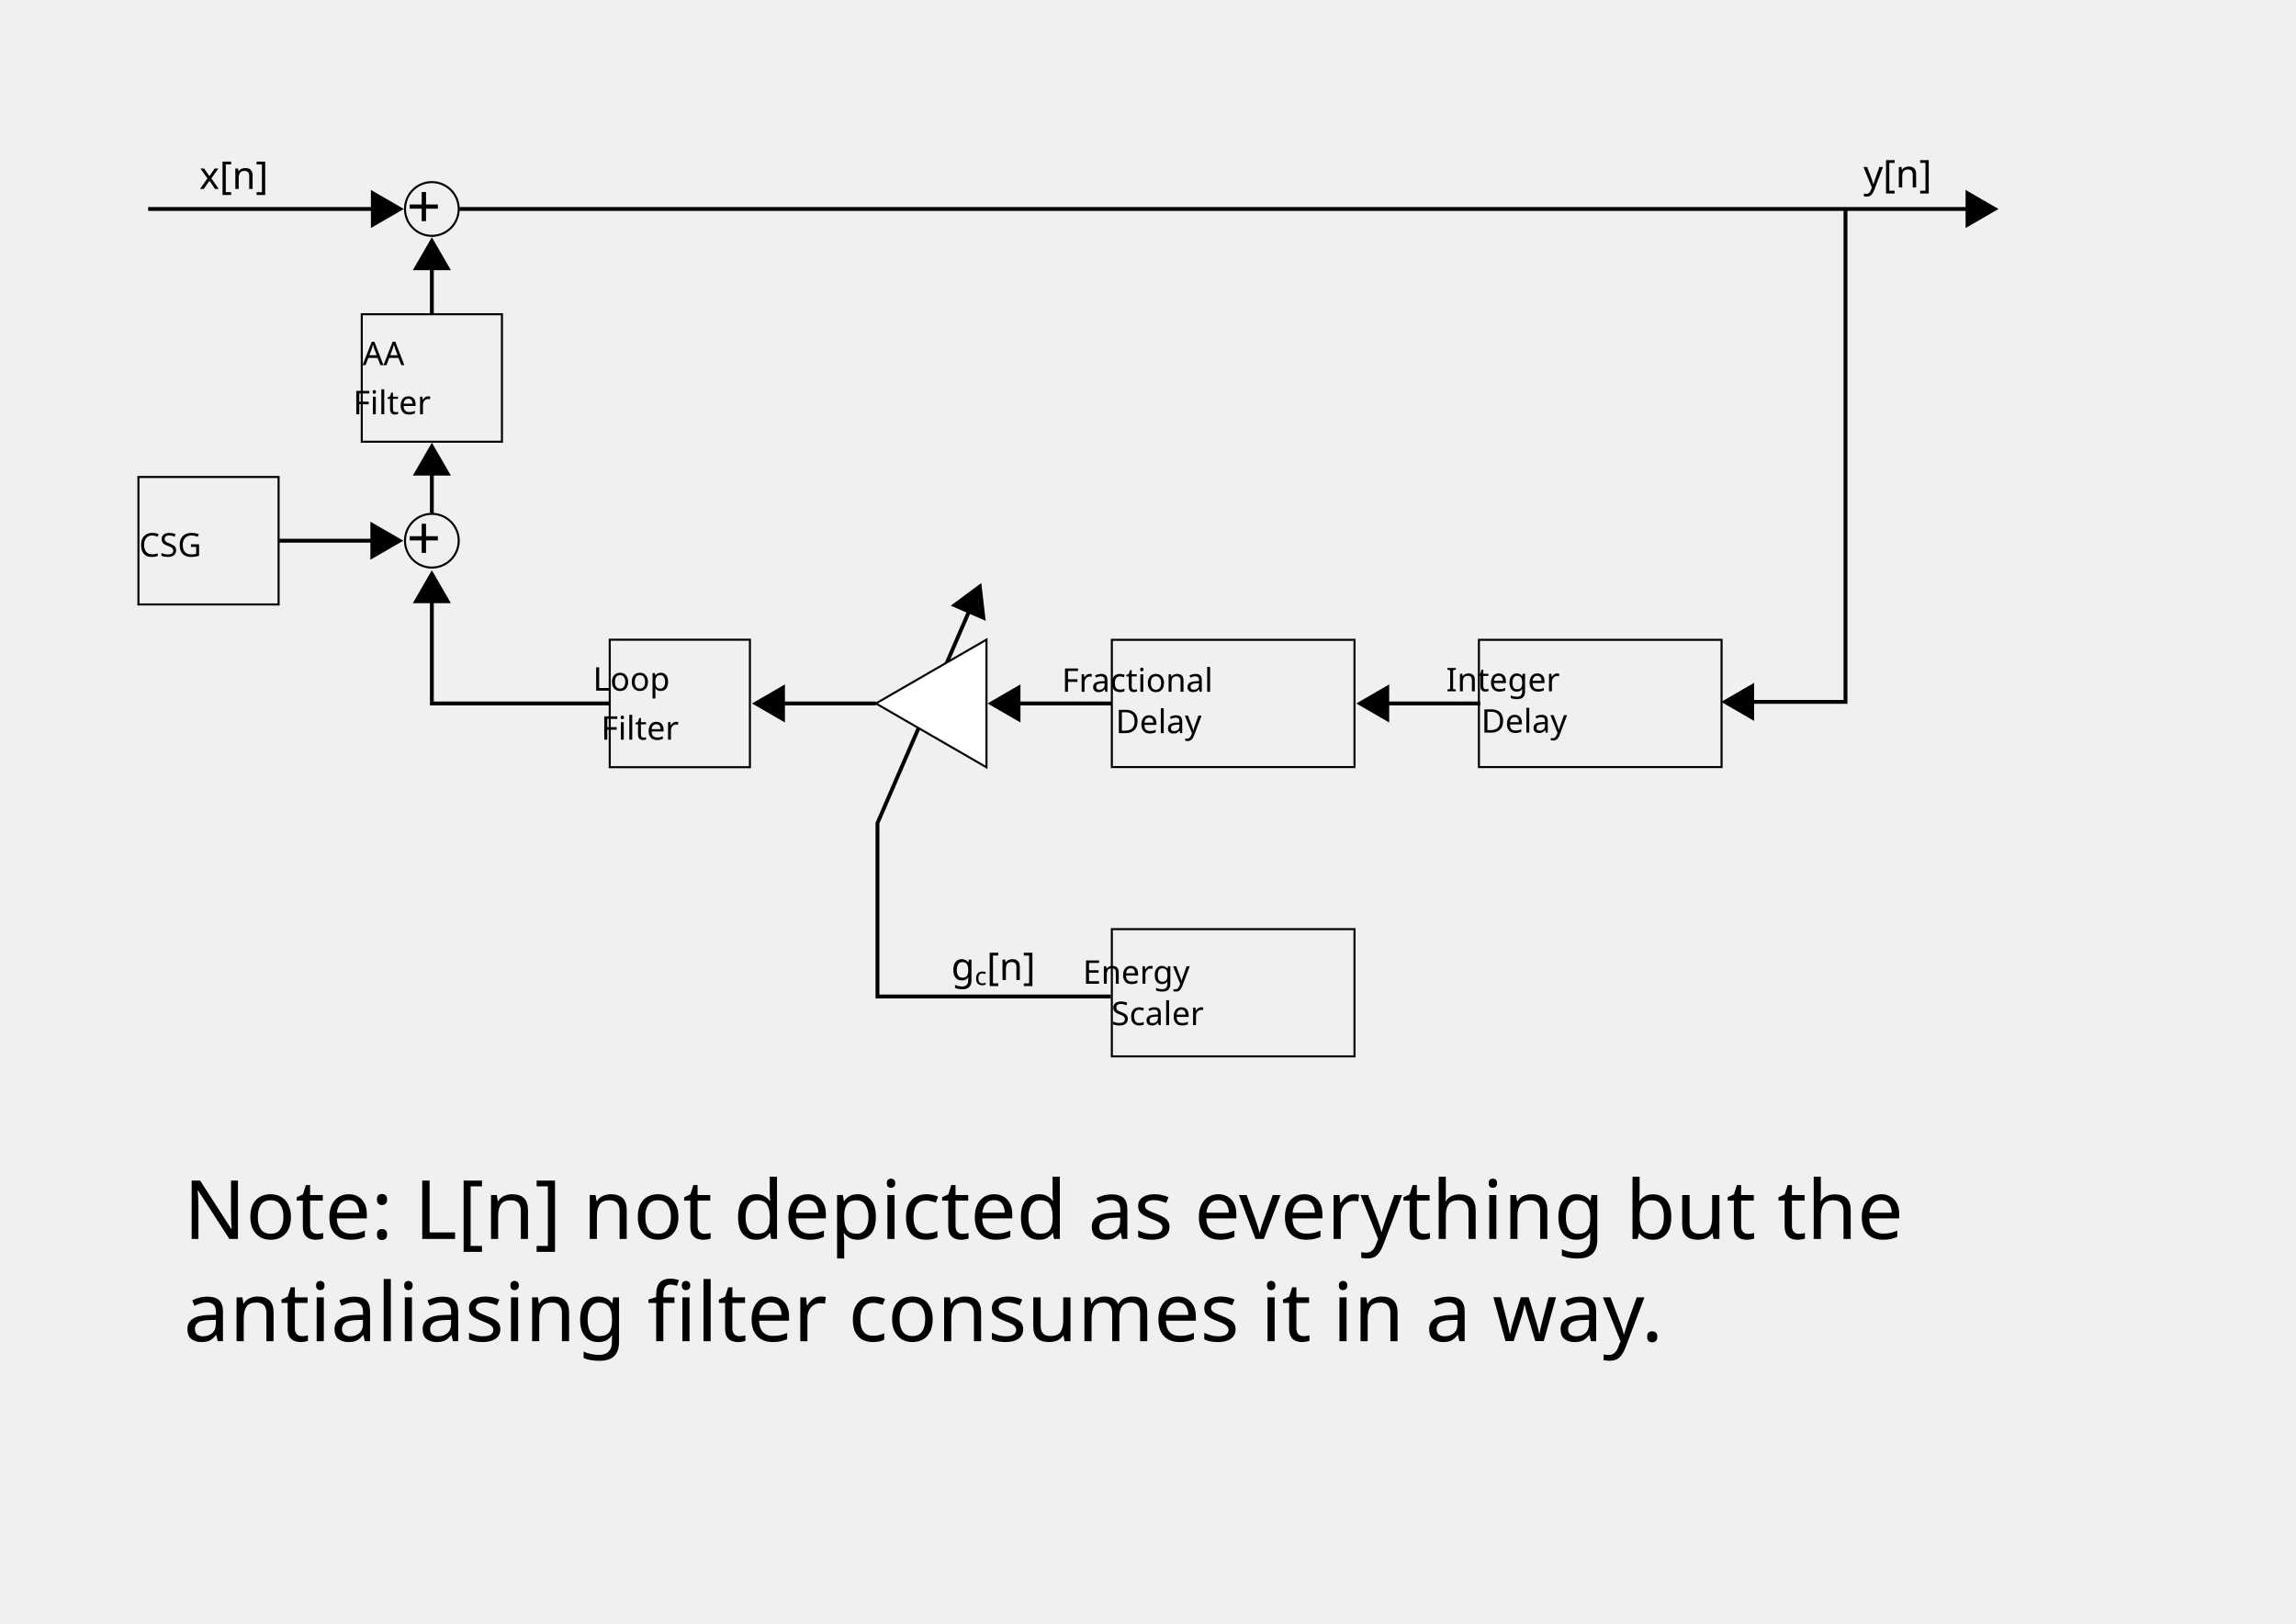
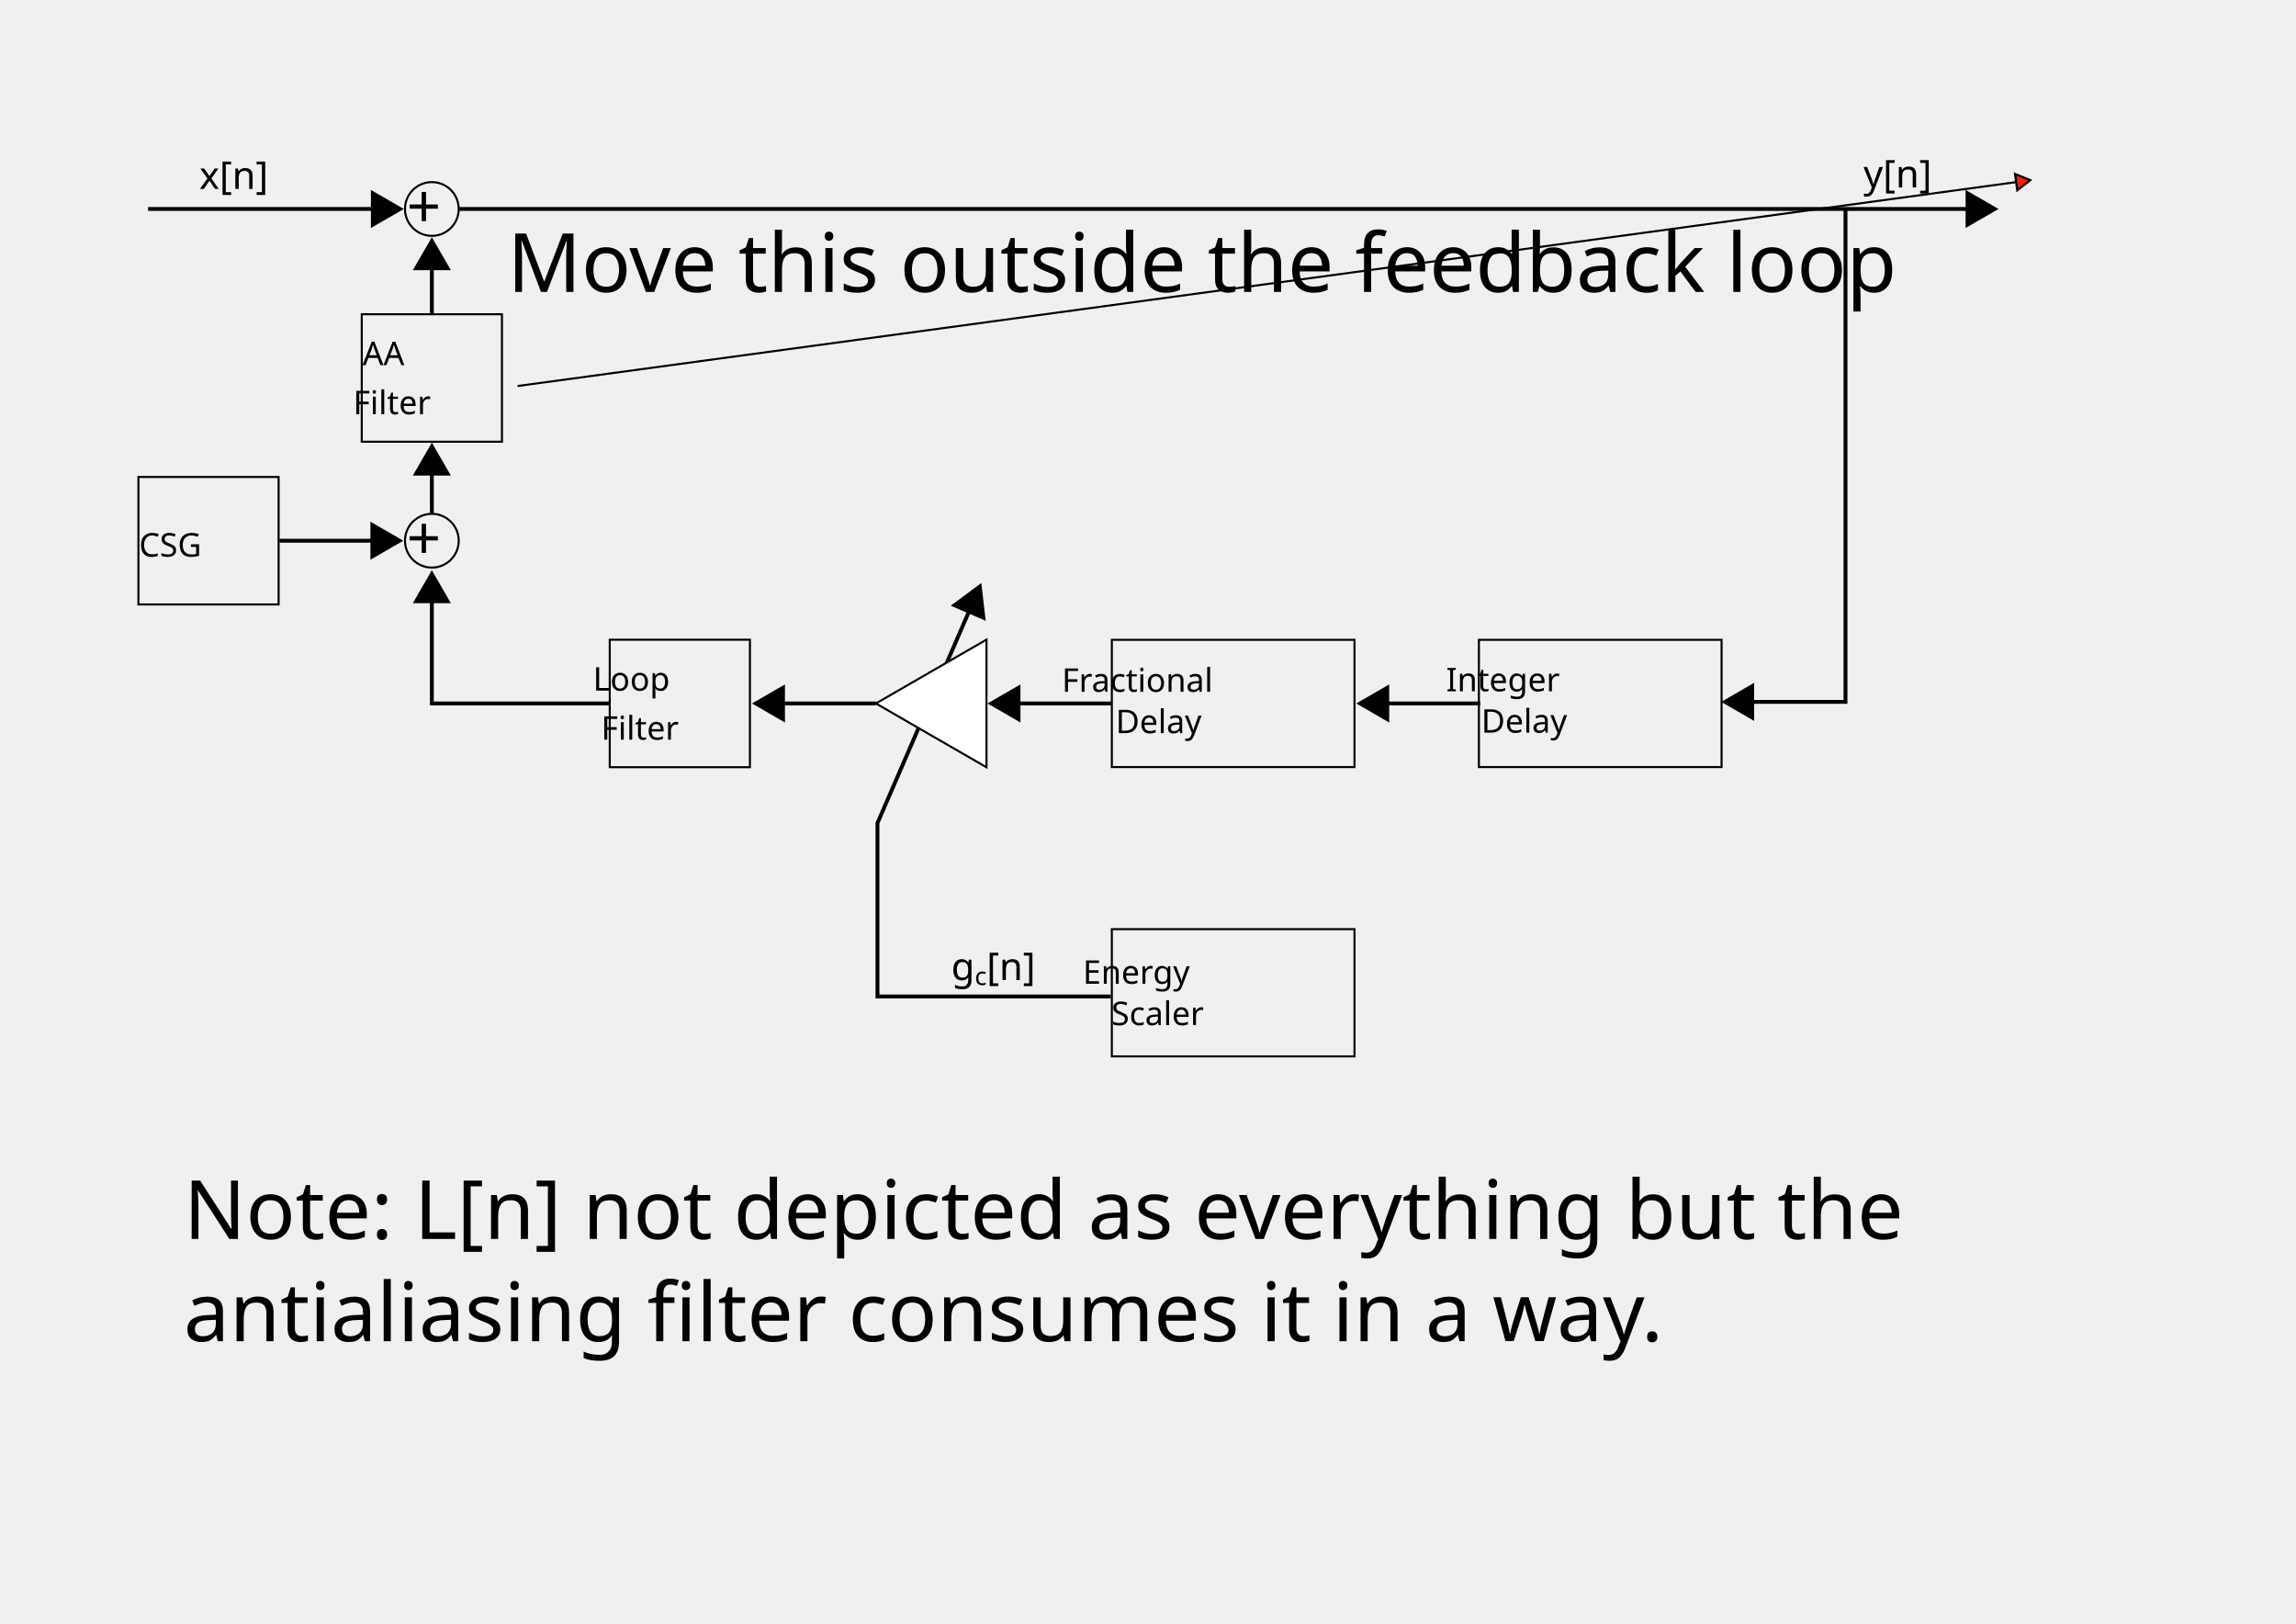
<svg xmlns="http://www.w3.org/2000/svg" width="297mm" height="210mm" viewBox="0 0 297 210" version="1.1" id="svg8">
  <defs id="defs2">
+     <marker style="overflow:visible" id="marker1026" refX="0.0" refY="0.0" orient="auto">
+       <path transform="scale(0.8)" style="fill-rule:evenodd;stroke:#000000;stroke-width:1pt;stroke-opacity:1;fill:#ff2200;fill-opacity:1" d="M 5.77,0.0 L -2.88,5.0 L -2.88,-5.0 L 5.77,0.0 z " id="path1024" />
+     </marker>
    <marker orient="auto" refY="0.0" refX="0.0" id="marker3910" style="overflow:visible">
      <path id="path3908" d="M 5.77,0.0 L -2.88,5.0 L -2.88,-5.0 L 5.77,0.0 z " style="fill-rule:evenodd;stroke:#000000;stroke-width:1pt;stroke-opacity:1;fill:#000000;fill-opacity:1" transform="scale(0.8)" />
    </marker>
    <marker style="overflow:visible" id="marker1593" refX="0.0" refY="0.0" orient="auto">
      <path transform="scale(0.8)" style="fill-rule:evenodd;stroke:#000000;stroke-width:1pt;stroke-opacity:1;fill:#000000;fill-opacity:1" d="M 5.77,0.0 L -2.88,5.0 L -2.88,-5.0 L 5.77,0.0 z " id="path1591" />
    </marker>
    <marker style="overflow:visible" id="marker1483" refX="0.0" refY="0.0" orient="auto">
      <path transform="scale(0.8)" style="fill-rule:evenodd;stroke:#000000;stroke-width:1pt;stroke-opacity:1;fill:#000000;fill-opacity:1" d="M 5.77,0.0 L -2.88,5.0 L -2.88,-5.0 L 5.77,0.0 z " id="path1481" />
    </marker>
    <marker orient="auto" refY="0.0" refX="0.0" id="Arrow2Lend" style="overflow:visible;">
      <path id="path932" style="fill-rule:evenodd;stroke-width:0.625;stroke-linejoin:round;stroke:#000000;stroke-opacity:1;fill:#000000;fill-opacity:1" d="M 8.719,4.034 L -2.207,0.016 L 8.719,-4.002 C 6.973,-1.63 6.983,1.616 8.719,4.034 z " transform="scale(1.1) rotate(180) translate(1,0)" />
    </marker>
    <marker style="overflow:visible" id="marker2074" refX="0.0" refY="0.0" orient="auto">
      <path transform="scale(0.8)" style="fill-rule:evenodd;stroke:#000000;stroke-width:1pt;stroke-opacity:1;fill:#000000;fill-opacity:1" d="M 5.77,0.0 L -2.88,5.0 L -2.88,-5.0 L 5.77,0.0 z " id="path2072" />
    </marker>
    <marker orient="auto" refY="0" refX="0" id="TriangleOutL" style="overflow:visible">
      <path id="path1033" d="M 5.77,0 -2.88,5 V -5 Z" style="fill:#000000;fill-opacity:1;fill-rule:evenodd;stroke:#000000;stroke-width:1pt;stroke-opacity:1" transform="scale(0.8)" />
    </marker>
    <marker style="overflow:visible" id="marker1593-4" refX="0" refY="0" orient="auto">
      <path transform="scale(0.8)" style="fill:#000000;fill-opacity:1;fill-rule:evenodd;stroke:#000000;stroke-width:1pt;stroke-opacity:1" d="M 5.77,0 -2.88,5 V -5 Z" id="path1591-5" />
    </marker>
    <marker style="overflow:visible" id="marker1593-9" refX="0" refY="0" orient="auto">
      <path transform="scale(0.8)" style="fill:#000000;fill-opacity:1;fill-rule:evenodd;stroke:#000000;stroke-width:1pt;stroke-opacity:1" d="M 5.77,0 -2.88,5 V -5 Z" id="path1591-8" />
    </marker>
    <marker style="overflow:visible" id="marker1593-2" refX="0" refY="0" orient="auto">
      <path transform="scale(0.8)" style="fill:#000000;fill-opacity:1;fill-rule:evenodd;stroke:#000000;stroke-width:1pt;stroke-opacity:1" d="M 5.77,0 -2.88,5 V -5 Z" id="path1591-85" />
    </marker>
    <marker style="overflow:visible" id="marker1593-1" refX="0" refY="0" orient="auto">
      <path transform="scale(0.8)" style="fill:#000000;fill-opacity:1;fill-rule:evenodd;stroke:#000000;stroke-width:1pt;stroke-opacity:1" d="M 5.77,0 -2.88,5 V -5 Z" id="path1591-9" />
    </marker>
    <marker style="overflow:visible" id="marker1593-1-6" refX="0" refY="0" orient="auto">
      <path transform="scale(0.8)" style="fill:#000000;fill-opacity:1;fill-rule:evenodd;stroke:#000000;stroke-width:1pt;stroke-opacity:1" d="M 5.77,0 -2.88,5 V -5 Z" id="path1591-9-2" />
    </marker>
    <marker style="overflow:visible" id="marker1593-1-1" refX="0" refY="0" orient="auto">
      <path transform="scale(0.8)" style="fill:#000000;fill-opacity:1;fill-rule:evenodd;stroke:#000000;stroke-width:1pt;stroke-opacity:1" d="M 5.77,0 -2.88,5 V -5 Z" id="path1591-9-3" />
    </marker>
    <marker style="overflow:visible" id="marker1593-9-9" refX="0" refY="0" orient="auto">
      <path transform="scale(0.8)" style="fill:#000000;fill-opacity:1;fill-rule:evenodd;stroke:#000000;stroke-width:1pt;stroke-opacity:1" d="M 5.77,0 -2.88,5 V -5 Z" id="path1591-8-1" />
    </marker>
    <marker orient="auto" refY="0" refX="0" id="marker1176-5" style="overflow:visible">
      <path id="path1053-0" d="M 5.77,0 -2.88,5 V -5 Z" style="fill:#000000;fill-opacity:1;fill-rule:evenodd;stroke:#000000;stroke-width:1pt;stroke-opacity:1" transform="scale(0.8)" />
    </marker>
    <marker orient="auto" refY="0" refX="0" id="marker1176-5-4" style="overflow:visible">
      <path id="path1053-0-7" d="M 5.77,0 -2.88,5 V -5 Z" style="fill:#000000;fill-opacity:1;fill-rule:evenodd;stroke:#000000;stroke-width:1pt;stroke-opacity:1" transform="scale(0.8)" />
    </marker>
  </defs>
  <g id="layer1" transform="translate(0,-87)">
    <g transform="translate(-111.0473,106.8837)" id="g1010-2">
      <text id="text1001-7" y="52.481" x="163.658" style="font-style:normal;font-weight:normal;font-size:10.583px;line-height:1.25;font-family:sans-serif;letter-spacing:0px;word-spacing:0px;fill:#000000;fill-opacity:1;stroke:none;stroke-width:0.265" xml:space="preserve">
        <tspan style="font-size:7.761px;stroke-width:0.265" y="52.481" x="163.658" id="tspan999-6">+</tspan>
      </text>
      <circle r="3.475" cy="50.048" cx="166.91" id="path1003-9" style="opacity:1;fill:none;fill-opacity:1;stroke:#000000;stroke-width:0.265;stroke-linecap:butt;stroke-linejoin:miter;stroke-miterlimit:4;stroke-dasharray:none;stroke-dashoffset:0;stroke-opacity:1;paint-order:markers fill stroke" />
    </g>
    <text xml:space="preserve" style="font-style:normal;font-variant:normal;font-weight:normal;font-stretch:normal;font-size:7.761px;line-height:0.5;font-family:sans-serif;-inkscape-font-specification:'sans-serif, Normal';font-variant-ligatures:normal;font-variant-caps:normal;font-variant-numeric:normal;font-feature-settings:normal;text-align:center;letter-spacing:0px;word-spacing:0px;writing-mode:lr-tb;baseline-shift:baseline;text-anchor:middle;fill:#000000;fill-opacity:1;stroke:none;stroke-width:0.265" x="55.227" y="188.542" id="text819-7-0-7">
      <tspan id="tspan1123-2" x="55.227" y="192.498" />
    </text>
    <text xml:space="preserve" style="font-style:normal;font-weight:normal;font-size:4.233px;line-height:1.25;font-family:sans-serif;letter-spacing:0px;word-spacing:0px;baseline-shift:sub;fill:#000000;fill-opacity:1;stroke:none;stroke-width:0.265" x="84.071" y="151.621" id="text1284">
      <tspan id="tspan1282" x="84.071" y="155.366" style="font-size:4.233px;baseline-shift:sub;stroke-width:0.265" />
    </text>
    <flowRoot xml:space="preserve" id="flowRoot1324" style="font-style:normal;font-weight:normal;font-size:16px;line-height:1.25;font-family:sans-serif;letter-spacing:0px;word-spacing:0px;fill:#000000;fill-opacity:1;stroke:none" transform="matrix(0.2645833,0,0,0.2645833,0,126.6307)">
      <flowRegion id="flowRegion1326">
        <rect id="rect1328" width="37.5" height="30" x="484.5" y="270.701" />
      </flowRegion>
      <flowPara id="flowPara1330" />
    </flowRoot>
    <g transform="translate(56.4949,146.4342)" id="g824-1-8-0">
      <g id="g909-4-3" transform="translate(0.5291667,-1.058333)">
        <rect style="opacity:1;fill:none;fill-opacity:1;stroke:#000000;stroke-width:0.265;stroke-miterlimit:4;stroke-dasharray:none;stroke-opacity:1" id="rect815-3-1-5" width="18.132" height="16.488" x="21.85" y="24.36" />
        <text xml:space="preserve" style="font-style:normal;font-variant:normal;font-weight:normal;font-stretch:normal;font-size:4.233px;line-height:1.5;font-family:sans-serif;-inkscape-font-specification:'sans-serif, Normal';font-variant-ligatures:normal;font-variant-caps:normal;font-variant-numeric:normal;font-feature-settings:normal;text-align:center;letter-spacing:0px;word-spacing:0px;writing-mode:lr-tb;text-anchor:middle;fill:#000000;fill-opacity:1;stroke:none;stroke-width:0.265" x="30.71" y="30.942" id="text819-7-0-8">
          <tspan id="tspan1123-6" x="30.71" y="30.942">Loop</tspan>
          <tspan x="30.71" y="37.292" id="tspan1009">Filter</tspan>
        </text>
      </g>
    </g>
    <g id="g824-9-1" transform="translate(142.3828,182.0453)">
      <rect y="25.124" x="1.439" height="16.457" width="31.391" id="rect815-72-5" style="opacity:1;fill:none;fill-opacity:1;stroke:#000000;stroke-width:0.265;stroke-miterlimit:4;stroke-dasharray:none;stroke-opacity:1" />
      <text id="text819-9-9" y="32.188" x="16.99" style="font-style:normal;font-weight:normal;font-size:10.583px;line-height:0.5;font-family:sans-serif;text-align:center;letter-spacing:0px;word-spacing:0px;text-anchor:middle;fill:#000000;fill-opacity:1;stroke:none;stroke-width:0.265" xml:space="preserve">
        <tspan style="font-style:normal;font-variant:normal;font-weight:normal;font-stretch:normal;font-size:4.233px;line-height:0.5;font-family:sans-serif;-inkscape-font-specification:'sans-serif, Normal';font-variant-ligatures:normal;font-variant-caps:normal;font-variant-numeric:normal;font-feature-settings:normal;text-align:center;writing-mode:lr-tb;text-anchor:middle;stroke-width:0.265" y="32.188" x="16.99" id="tspan1214-1">Energy</tspan>
        <tspan style="font-style:normal;font-variant:normal;font-weight:normal;font-stretch:normal;font-size:4.233px;line-height:0.5;font-family:sans-serif;-inkscape-font-specification:'sans-serif, Normal';font-variant-ligatures:normal;font-variant-caps:normal;font-variant-numeric:normal;font-feature-settings:normal;text-align:center;writing-mode:lr-tb;text-anchor:middle;stroke-width:0.265" y="37.542" x="16.99" id="tspan1040">Scaler</tspan>
      </text>
    </g>
    <g id="g824-9-4" transform="translate(127.2286,145.3759)">
      <rect y="24.375" x="16.593" height="16.457" width="31.391" id="rect815-72-1" style="opacity:1;fill:none;fill-opacity:1;stroke:#000000;stroke-width:0.265;stroke-miterlimit:4;stroke-dasharray:none;stroke-opacity:1" />
      <text id="text819-9-6" y="31.095" x="32.279" style="font-style:normal;font-weight:normal;font-size:10.583px;line-height:0.5;font-family:sans-serif;text-align:center;letter-spacing:0px;word-spacing:0px;text-anchor:middle;fill:#000000;fill-opacity:1;stroke:none;stroke-width:0.265" xml:space="preserve">
        <tspan style="font-style:normal;font-variant:normal;font-weight:normal;font-stretch:normal;font-size:4.233px;line-height:0.5;font-family:sans-serif;-inkscape-font-specification:'sans-serif, Normal';font-variant-ligatures:normal;font-variant-caps:normal;font-variant-numeric:normal;font-feature-settings:normal;text-align:center;writing-mode:lr-tb;text-anchor:middle;stroke-width:0.265" y="31.095" x="32.279" id="tspan1214-4">Fractional</tspan>
        <tspan style="font-style:normal;font-variant:normal;font-weight:normal;font-stretch:normal;font-size:4.233px;line-height:0.5;font-family:sans-serif;-inkscape-font-specification:'sans-serif, Normal';font-variant-ligatures:normal;font-variant-caps:normal;font-variant-numeric:normal;font-feature-settings:normal;text-align:center;writing-mode:lr-tb;text-anchor:middle;stroke-width:0.265" y="36.448" x="32.279" id="tspan1084">Delay</tspan>
      </text>
    </g>
    <g id="g824-9-2" transform="translate(174.7109,145.3759)">
      <rect y="24.375" x="16.593" height="16.457" width="31.391" id="rect815-72-6" style="opacity:1;fill:none;fill-opacity:1;stroke:#000000;stroke-width:0.265;stroke-miterlimit:4;stroke-dasharray:none;stroke-opacity:1" />
      <text id="text819-9-5" y="31.03" x="32.083" style="font-style:normal;font-weight:normal;font-size:10.583px;line-height:0.5;font-family:sans-serif;text-align:center;letter-spacing:0px;word-spacing:0px;text-anchor:middle;fill:#000000;fill-opacity:1;stroke:none;stroke-width:0.265" xml:space="preserve">
        <tspan style="font-style:normal;font-variant:normal;font-weight:normal;font-stretch:normal;font-size:4.233px;line-height:0.5;font-family:sans-serif;-inkscape-font-specification:'sans-serif, Normal';font-variant-ligatures:normal;font-variant-caps:normal;font-variant-numeric:normal;font-feature-settings:normal;text-align:center;writing-mode:lr-tb;text-anchor:middle;stroke-width:0.265" y="31.03" x="32.083" id="tspan1214-5">Integer</tspan>
        <tspan style="font-style:normal;font-variant:normal;font-weight:normal;font-stretch:normal;font-size:4.233px;line-height:0.5;font-family:sans-serif;-inkscape-font-specification:'sans-serif, Normal';font-variant-ligatures:normal;font-variant-caps:normal;font-variant-numeric:normal;font-feature-settings:normal;text-align:center;writing-mode:lr-tb;text-anchor:middle;stroke-width:0.265" y="36.383" x="32.083" id="tspan1086">Delay</tspan>
      </text>
    </g>
    <g transform="translate(-4.471876,125.3867)" id="g824-1-8-0-8">
      <g id="g909-4-3-7" transform="translate(0.5291667,-1.058333)">
        <rect style="opacity:1;fill:none;fill-opacity:1;stroke:#000000;stroke-width:0.265;stroke-miterlimit:4;stroke-dasharray:none;stroke-opacity:1" id="rect815-3-1-5-3" width="18.132" height="16.488" x="21.85" y="24.36" />
        <text xml:space="preserve" style="font-style:normal;font-variant:normal;font-weight:normal;font-stretch:normal;font-size:4.233px;line-height:1.5;font-family:sans-serif;-inkscape-font-specification:'sans-serif, Normal';font-variant-ligatures:normal;font-variant-caps:normal;font-variant-numeric:normal;font-feature-settings:normal;text-align:center;letter-spacing:0px;word-spacing:0px;writing-mode:lr-tb;text-anchor:middle;fill:#000000;fill-opacity:1;stroke:none;stroke-width:0.265" x="30.92" y="34.654" id="text819-7-0-8-2">
          <tspan x="30.92" y="34.654" id="tspan1009-7">CSG</tspan>
        </text>
      </g>
    </g>
    <g transform="translate(24.41747,104.3393)" id="g824-1-8-0-2">
      <g id="g909-4-3-3" transform="translate(0.5291667,-1.058333)">
        <rect style="opacity:1;fill:none;fill-opacity:1;stroke:#000000;stroke-width:0.265;stroke-miterlimit:4;stroke-dasharray:none;stroke-opacity:1" id="rect815-3-1-5-2" width="18.132" height="16.488" x="21.85" y="24.36" />
        <text xml:space="preserve" style="font-style:normal;font-variant:normal;font-weight:normal;font-stretch:normal;font-size:4.233px;line-height:1.5;font-family:sans-serif;-inkscape-font-specification:'sans-serif, Normal';font-variant-ligatures:normal;font-variant-caps:normal;font-variant-numeric:normal;font-feature-settings:normal;text-align:center;letter-spacing:0px;word-spacing:0px;writing-mode:lr-tb;text-anchor:middle;fill:#000000;fill-opacity:1;stroke:none;stroke-width:0.265" x="30.71" y="30.942" id="text819-7-0-8-4">
          <tspan id="tspan1123-6-2" x="30.71" y="30.942">AA</tspan>
          <tspan x="30.71" y="37.292" id="tspan1009-0">Filter</tspan>
        </text>
      </g>
    </g>
    <g transform="translate(-111.0473,63.97896)" id="g1010-2-6">
      <text id="text1001-7-6" y="52.481" x="163.658" style="font-style:normal;font-weight:normal;font-size:10.583px;line-height:1.25;font-family:sans-serif;letter-spacing:0px;word-spacing:0px;fill:#000000;fill-opacity:1;stroke:none;stroke-width:0.265" xml:space="preserve">
        <tspan style="font-size:7.761px;stroke-width:0.265" y="52.481" x="163.658" id="tspan999-6-8">+</tspan>
      </text>
      <circle r="3.475" cy="50.048" cx="166.91" id="path1003-9-0" style="opacity:1;fill:none;fill-opacity:1;stroke:#000000;stroke-width:0.265;stroke-linecap:butt;stroke-linejoin:miter;stroke-miterlimit:4;stroke-dasharray:none;stroke-dashoffset:0;stroke-opacity:1;paint-order:markers fill stroke" />
    </g>
    <text xml:space="preserve" style="font-style:normal;font-weight:normal;font-size:10.583px;line-height:1.25;font-family:sans-serif;letter-spacing:0px;word-spacing:0px;fill:#000000;fill-opacity:1;stroke:none;stroke-width:0.265" x="123.054" y="213.753" id="text887-5">
      <tspan id="tspan885-2" x="123.054" y="213.753" style="font-size:4.939px;stroke-width:0.265">g<tspan style="font-size:65%;baseline-shift:sub" id="tspan1342">c</tspan>[n]</tspan>
    </text>
    <path style="fill:none;stroke:#000000;stroke-width:0.5;stroke-linecap:butt;stroke-linejoin:miter;stroke-miterlimit:4;stroke-dasharray:none;stroke-opacity:1;marker-end:url(#marker1483)" d="m 143.688,215.878 -30.183,0 v -22.423 0 l 12.303,-28.443" id="path1431" />
    <path style="fill:none;stroke:#000000;stroke-width:0.5;stroke-linecap:butt;stroke-linejoin:miter;stroke-miterlimit:4;stroke-dasharray:none;stroke-opacity:1;marker-end:url(#marker1593)" d="M 191.472,177.98 H 178.282" id="path1583" />
    <path style="fill:none;stroke:#000000;stroke-width:0.5;stroke-linecap:butt;stroke-linejoin:miter;stroke-miterlimit:4;stroke-dasharray:none;stroke-opacity:1;marker-end:url(#marker1593-4)" d="M 143.772,177.98 H 130.582" id="path1583-8" />
    <path style="fill:none;stroke:#000000;stroke-width:0.5;stroke-linecap:butt;stroke-linejoin:miter;stroke-miterlimit:4;stroke-dasharray:none;stroke-opacity:1;marker-end:url(#marker1593-9)" d="M 113.306,177.98 H 100.116" id="path1583-4" />
    <path style="fill:none;stroke:#000000;stroke-width:0.5;stroke-linecap:butt;stroke-linejoin:miter;stroke-miterlimit:4;stroke-dasharray:none;stroke-opacity:1;marker-end:url(#marker1593-2)" d="m 36.142,156.932 h 13.19" id="path1583-5" />
    <path style="fill:none;stroke:#000000;stroke-width:0.5;stroke-linecap:butt;stroke-linejoin:miter;stroke-miterlimit:4;stroke-dasharray:none;stroke-opacity:1;marker-end:url(#marker1593-1)" d="m 55.863,153.368 0,-6.279" id="path1583-2" />
    <path style="fill:none;stroke:#000000;stroke-width:0.5;stroke-linecap:butt;stroke-linejoin:miter;stroke-miterlimit:4;stroke-dasharray:none;stroke-opacity:1;marker-end:url(#marker1593-1-6)" d="m 55.863,127.679 0,-7.156" id="path1583-2-1" />
    <path style="fill:none;stroke:#000000;stroke-width:0.5;stroke-linecap:butt;stroke-linejoin:miter;stroke-miterlimit:4;stroke-dasharray:none;stroke-opacity:1;marker-end:url(#marker1593-1-1)" d="M 55.863,177.741 V 163.593" id="path1583-2-0" />
    <path style="fill:none;stroke:#000000;stroke-width:0.5;stroke-linecap:butt;stroke-linejoin:miter;stroke-miterlimit:4;stroke-dasharray:none;stroke-opacity:1" d="M 78.832,177.98 H 55.613" id="path1583-4-7" />
    <path style="fill:none;stroke:#000000;stroke-width:0.5;stroke-linecap:butt;stroke-linejoin:miter;stroke-miterlimit:4;stroke-dasharray:none;stroke-opacity:1;marker-end:url(#marker1176-5)" d="M 19.162,114.027 H 49.398" id="path1417-5" />
    <path style="fill:none;stroke:#000000;stroke-width:0.5;stroke-linecap:butt;stroke-linejoin:miter;stroke-miterlimit:4;stroke-dasharray:none;stroke-opacity:1;marker-end:url(#marker1176-5-4)" d="m 59.43,114.027 196.248,0" id="path1417-5-2" />
    <path style="fill:none;stroke:#000000;stroke-width:0.5;stroke-linecap:butt;stroke-linejoin:miter;stroke-miterlimit:4;stroke-dasharray:none;stroke-opacity:1;marker-end:url(#marker3910)" d="m 238.725,114.027 v 63.75 h -13.237" id="path3900" />
    <text xml:space="preserve" style="font-style:normal;font-weight:normal;font-size:10.583px;line-height:1.25;font-family:sans-serif;letter-spacing:0px;word-spacing:0px;fill:#000000;fill-opacity:1;stroke:none;stroke-width:0.265" x="25.782" y="111.431" id="text887-2">
      <tspan id="tspan885-4" x="25.782" y="111.431" style="font-size:4.939px;stroke-width:0.265">x[n]</tspan>
    </text>
    <text xml:space="preserve" style="font-style:normal;font-weight:normal;font-size:10.583px;line-height:1.25;font-family:sans-serif;letter-spacing:0px;word-spacing:0px;fill:#000000;fill-opacity:1;stroke:none;stroke-width:0.265" x="241.057" y="111.243" id="text887-56">
      <tspan id="tspan885-0" x="241.057" y="111.243" style="font-size:4.939px;stroke-width:0.265">y[n]</tspan>
    </text>
    <text xml:space="preserve" style="font-style:normal;font-weight:normal;font-size:10.583px;line-height:1.25;font-family:sans-serif;letter-spacing:0px;word-spacing:0px;fill:#000000;fill-opacity:1;stroke:none;stroke-width:0.265" x="23.76" y="247.234" id="text4807">
      <tspan id="tspan4805" x="23.76" y="247.234" style="stroke-width:0.265">Note: L[n] not depicted as everything but the </tspan>
      <tspan x="23.76" y="260.464" style="stroke-width:0.265" id="tspan4809">antialiasing filter consumes it in a way.</tspan>
    </text>
+     <path style="fill:#ff2200;stroke:#000000;stroke-width:0.265;stroke-linecap:butt;stroke-linejoin:miter;stroke-opacity:1;stroke-miterlimit:4;stroke-dasharray:none;marker-end:url(#marker1026);fill-opacity:1" d="M 66.94,136.927 261.408,110.469" id="path1016" />
+     <text xml:space="preserve" style="font-style:normal;font-weight:normal;font-size:10.583px;line-height:1.25;font-family:sans-serif;letter-spacing:0px;word-spacing:0px;fill:#000000;fill-opacity:1;stroke:none;stroke-width:0.265" x="65.617" y="124.756" id="text1150">
+       <tspan id="tspan1148" x="65.617" y="124.756" style="stroke-width:0.265">Move this outside the feedback loop</tspan>
+     </text>
  </g>
  <g id="layer2">
    <g style="fill:#ffffff;fill-opacity:1" transform="translate(-12.39855,56.30455)" id="g964-6-0-4-4">
      <path style="opacity:1;fill:#ffffff;fill-opacity:1;stroke:#000000;stroke-width:0.265;stroke-miterlimit:4;stroke-dasharray:none;stroke-opacity:1" id="path940-3-6-6-0" d="m -125.704,-34.675 -7.151,4.128 -7.151,4.128 0,-8.257 0,-8.257 7.151,4.128 z" transform="scale(-1)" />
    </g>
  </g>
</svg>
